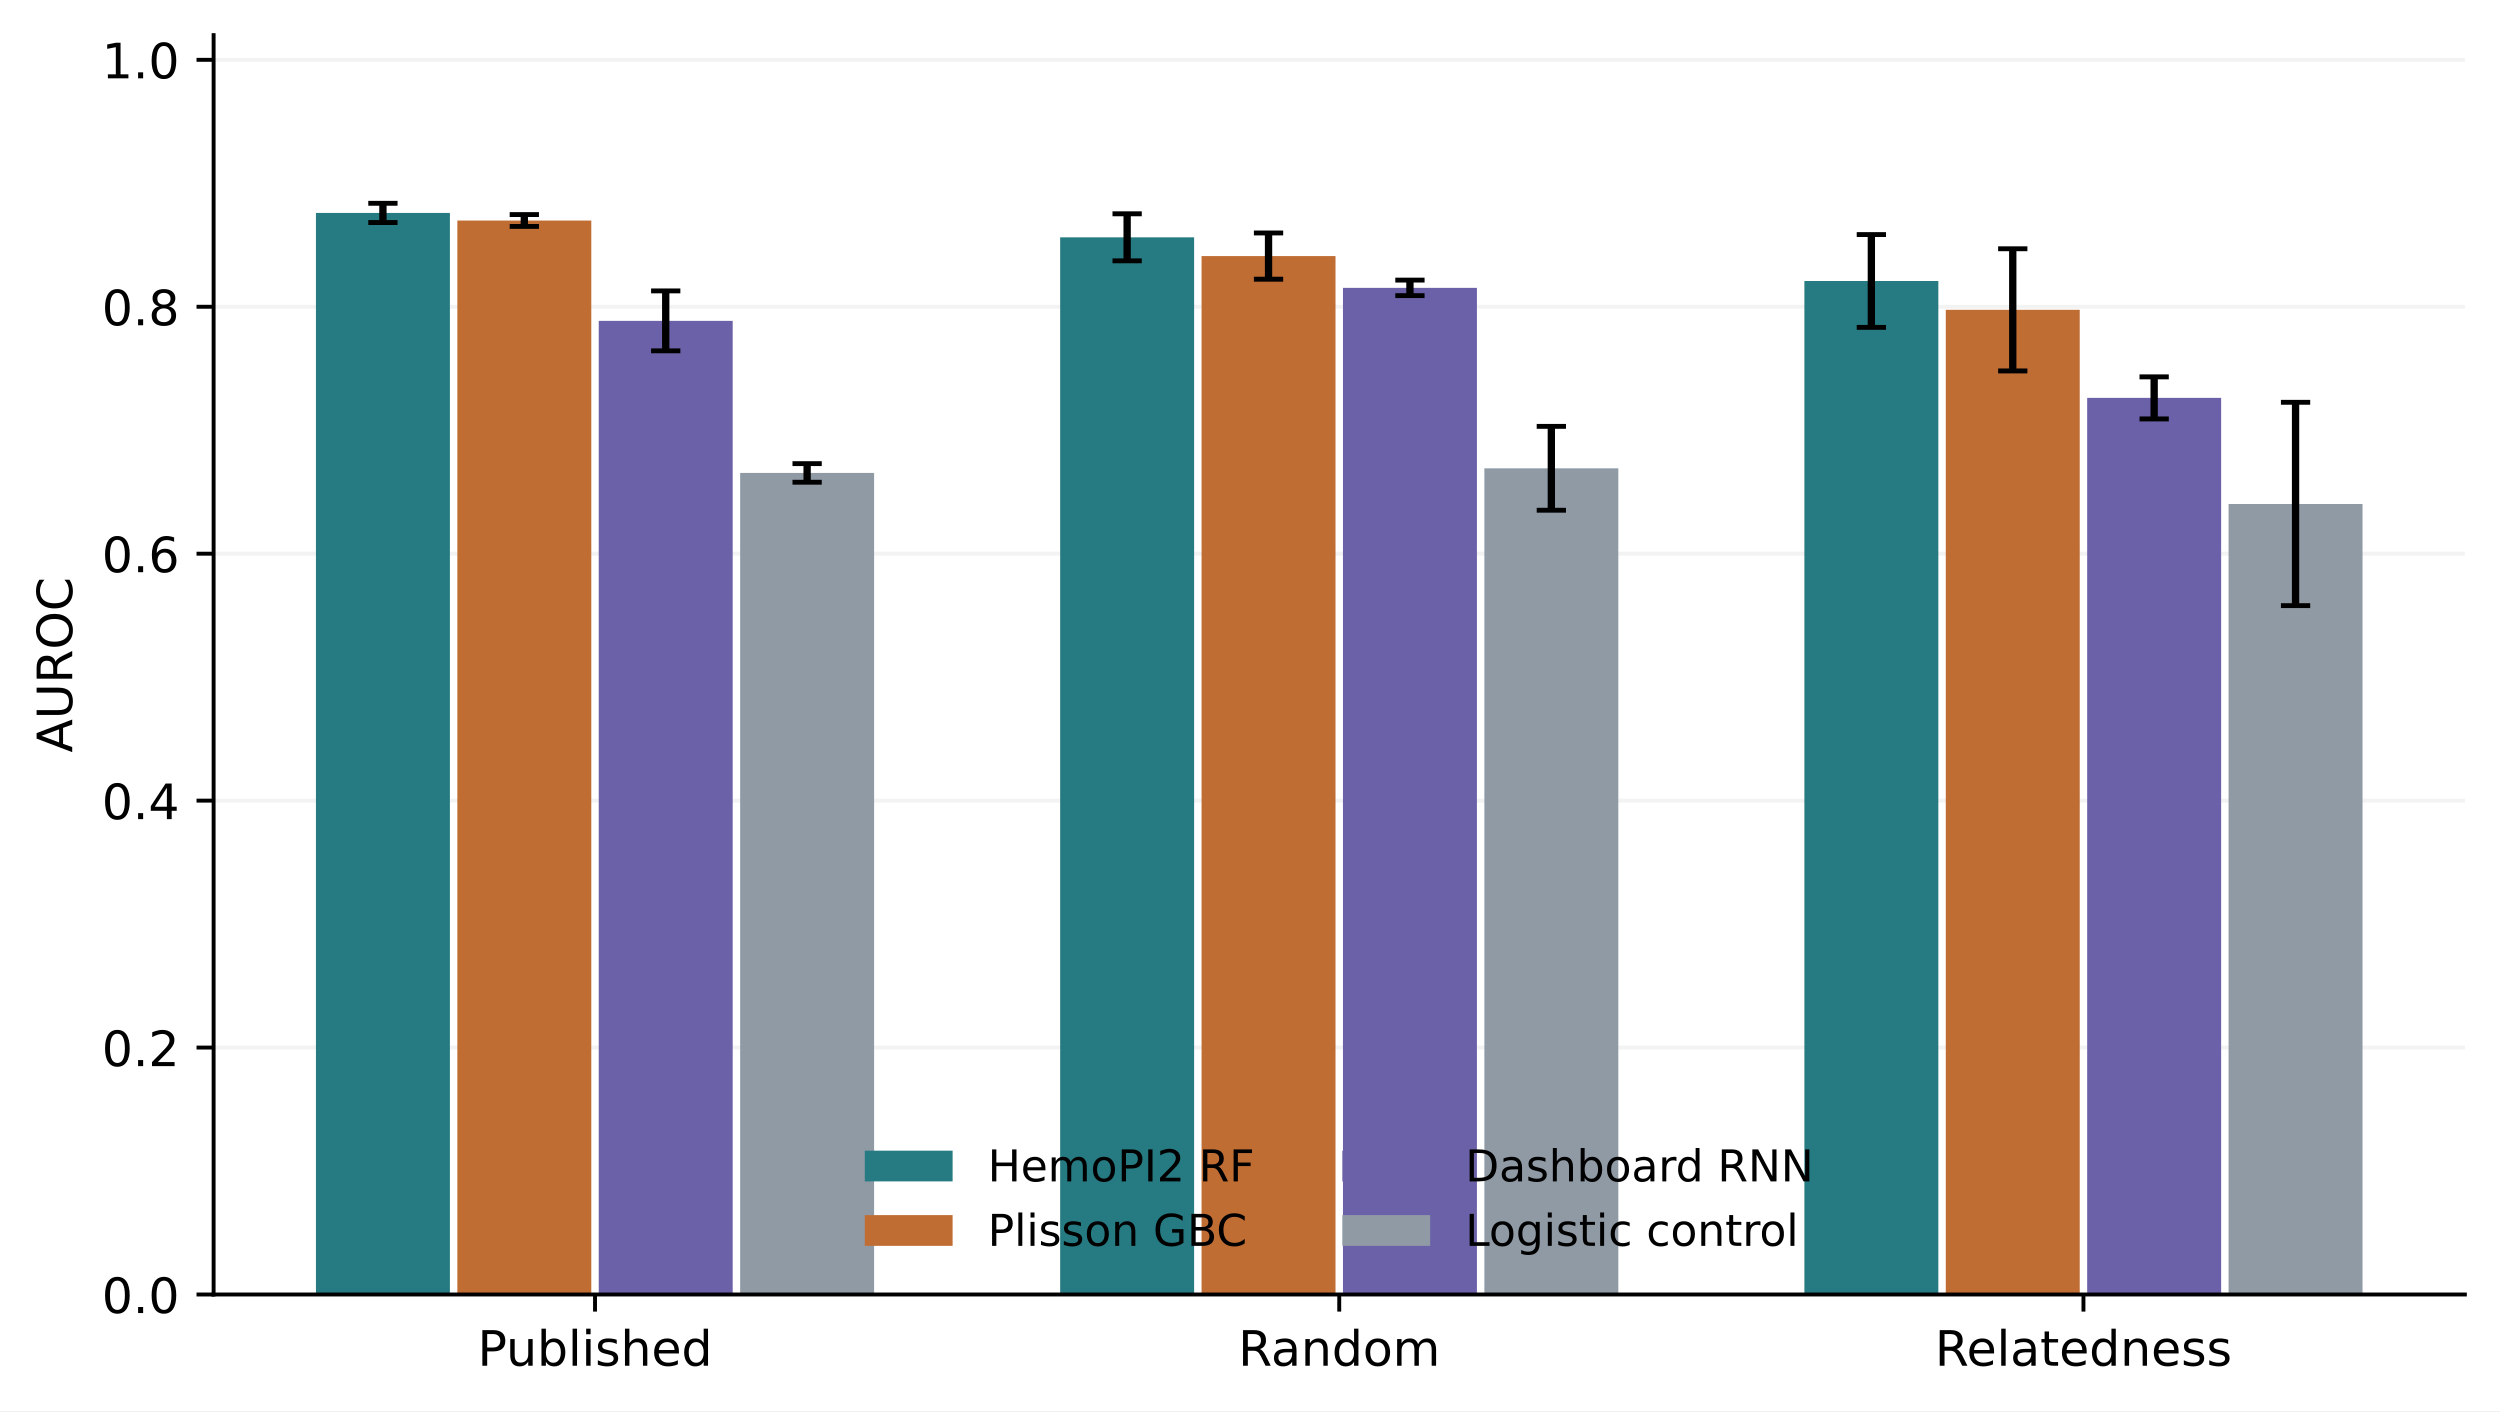
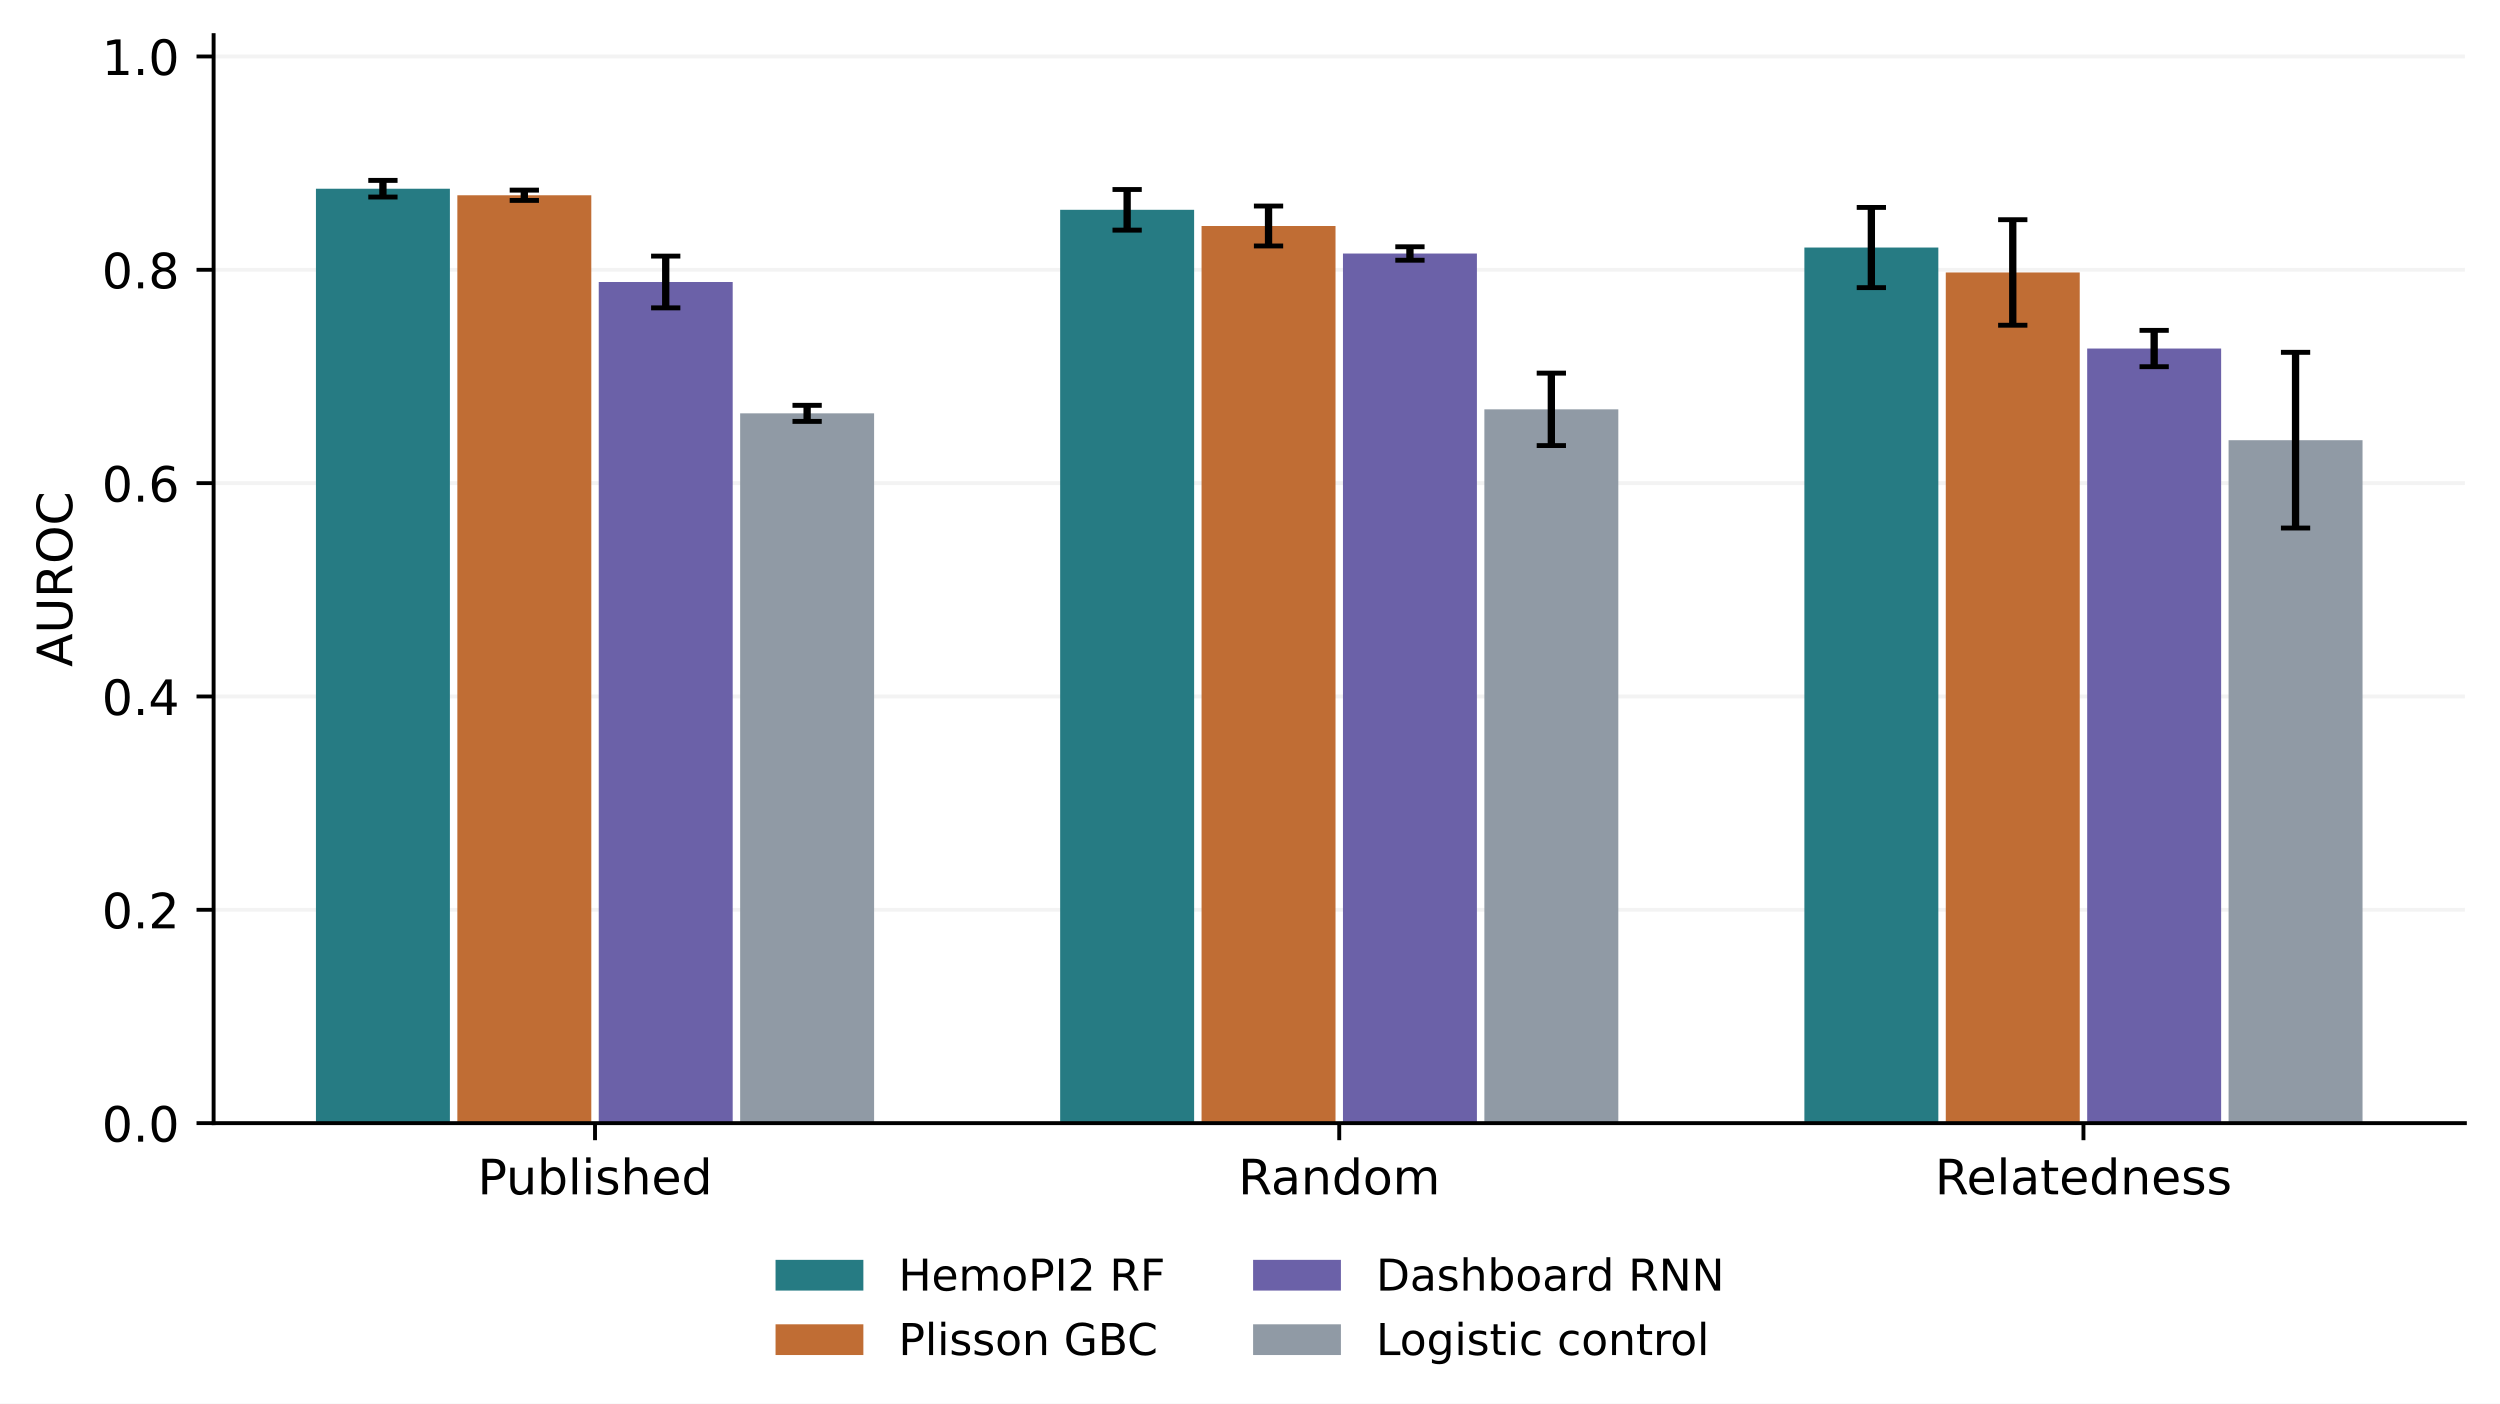
- <svg xmlns="http://www.w3.org/2000/svg" xmlns:xlink="http://www.w3.org/1999/xlink" width="512.4pt" height="289.2pt" viewBox="0 0 512.4 289.2" version="1.1">
+ <svg xmlns="http://www.w3.org/2000/svg" xmlns:xlink="http://www.w3.org/1999/xlink" width="512.4pt" height="287.7pt" viewBox="0 0 512.4 287.7" version="1.1">
  <defs>
    <style type="text/css">*{stroke-linejoin: round; stroke-linecap: butt}</style>
  </defs>
  <g id="figure_1">
    <g id="patch_1">
-       <path d="M 0 289.2  L 512.4 289.2  L 512.4 0  L 0 0  z " style="fill: #ffffff" />
+       <path d="M 0 287.7  L 512.4 287.7  L 512.4 0  L 0 0  z " style="fill: #ffffff" />
    </g>
    <g id="axes_1">
      <g id="patch_2">
-         <path d="M 43.781 265.321  L 505.2 265.321  L 505.2 7.2  L 43.781 7.2  z " style="fill: #ffffff" />
+         <path d="M 43.781 230.2  L 505.2 230.2  L 505.2 7.2  L 43.781 7.2  z " style="fill: #ffffff" />
      </g>
      <g id="matplotlib.axis_1">
        <g id="xtick_1">
          <g id="line2d_1">
            <defs>
-               <path id="m9b5aafe253" d="M 0 0  L 0 3.5  " style="stroke: #000000; stroke-width: 0.8" />
+               <path id="mbf2458aeb0" d="M 0 0  L 0 3.5  " style="stroke: #000000; stroke-width: 0.8" />
            </defs>
            <g>
-               <use xlink:href="#m9b5aafe253" x="121.955" y="265.321" style="stroke: #000000; stroke-width: 0.8" />
+               <use xlink:href="#mbf2458aeb0" x="121.955" y="230.2" style="stroke: #000000; stroke-width: 0.8" />
            </g>
          </g>
          <g id="text_1">
-             <text style="font-size: 10px; font-family: 'DejaVu Sans'; text-anchor: middle" x="121.955" y="279.92" transform="rotate(-0 121.9554 279.9198)">Published</text>
+             <text style="font-size: 10px; font-family: 'DejaVu Sans'; text-anchor: middle" x="121.955" y="244.799" transform="rotate(-0 121.9554 244.7987)">Published</text>
          </g>
        </g>
        <g id="xtick_2">
          <g id="line2d_2">
            <g>
-               <use xlink:href="#m9b5aafe253" x="274.49" y="265.321" style="stroke: #000000; stroke-width: 0.8" />
+               <use xlink:href="#mbf2458aeb0" x="274.49" y="230.2" style="stroke: #000000; stroke-width: 0.8" />
            </g>
          </g>
          <g id="text_2">
-             <text style="font-size: 10px; font-family: 'DejaVu Sans'; text-anchor: middle" x="274.49" y="279.92" transform="rotate(-0 274.4904 279.9198)">Random</text>
+             <text style="font-size: 10px; font-family: 'DejaVu Sans'; text-anchor: middle" x="274.49" y="244.799" transform="rotate(-0 274.4904 244.7987)">Random</text>
          </g>
        </g>
        <g id="xtick_3">
          <g id="line2d_3">
            <g>
-               <use xlink:href="#m9b5aafe253" x="427.025" y="265.321" style="stroke: #000000; stroke-width: 0.8" />
+               <use xlink:href="#mbf2458aeb0" x="427.025" y="230.2" style="stroke: #000000; stroke-width: 0.8" />
            </g>
          </g>
          <g id="text_3">
-             <text style="font-size: 10px; font-family: 'DejaVu Sans'; text-anchor: middle" x="427.025" y="279.92" transform="rotate(-0 427.0254 279.9198)">Relatedness</text>
+             <text style="font-size: 10px; font-family: 'DejaVu Sans'; text-anchor: middle" x="427.025" y="244.799" transform="rotate(-0 427.0254 244.7987)">Relatedness</text>
          </g>
        </g>
      </g>
      <g id="matplotlib.axis_2">
        <g id="ytick_1">
          <g id="line2d_4">
-             <path d="M 43.781 265.321  L 505.2 265.321  " clip-path="url(#pde2c276569)" style="fill: none; stroke: #b0b0b0; stroke-opacity: 0.16; stroke-width: 0.8; stroke-linecap: square" />
+             <path d="M 43.781 230.2  L 505.2 230.2  " clip-path="url(#pda7212dc61)" style="fill: none; stroke: #b0b0b0; stroke-opacity: 0.16; stroke-width: 0.8; stroke-linecap: square" />
          </g>
          <g id="line2d_5">
            <defs>
-               <path id="m88d2bbbf37" d="M 0 0  L -3.5 0  " style="stroke: #000000; stroke-width: 0.8" />
+               <path id="md257d7e102" d="M 0 0  L -3.5 0  " style="stroke: #000000; stroke-width: 0.8" />
            </defs>
            <g>
-               <use xlink:href="#m88d2bbbf37" x="43.781" y="265.321" style="stroke: #000000; stroke-width: 0.8" />
+               <use xlink:href="#md257d7e102" x="43.781" y="230.2" style="stroke: #000000; stroke-width: 0.8" />
            </g>
          </g>
          <g id="text_4">
-             <text style="font-size: 10px; font-family: 'DejaVu Sans'; text-anchor: end" x="36.781" y="269.121" transform="rotate(-0 36.78125 269.1206)">0.0</text>
+             <text style="font-size: 10px; font-family: 'DejaVu Sans'; text-anchor: end" x="36.781" y="234" transform="rotate(-0 36.78125 233.9995)">0.0</text>
          </g>
        </g>
        <g id="ytick_2">
          <g id="line2d_6">
-             <path d="M 43.781 214.709  L 505.2 214.709  " clip-path="url(#pde2c276569)" style="fill: none; stroke: #b0b0b0; stroke-opacity: 0.16; stroke-width: 0.8; stroke-linecap: square" />
+             <path d="M 43.781 186.475  L 505.2 186.475  " clip-path="url(#pda7212dc61)" style="fill: none; stroke: #b0b0b0; stroke-opacity: 0.16; stroke-width: 0.8; stroke-linecap: square" />
          </g>
          <g id="line2d_7">
            <g>
-               <use xlink:href="#m88d2bbbf37" x="43.781" y="214.709" style="stroke: #000000; stroke-width: 0.8" />
+               <use xlink:href="#md257d7e102" x="43.781" y="186.475" style="stroke: #000000; stroke-width: 0.8" />
            </g>
          </g>
          <g id="text_5">
-             <text style="font-size: 10px; font-family: 'DejaVu Sans'; text-anchor: end" x="36.781" y="218.509" transform="rotate(-0 36.78125 218.5086)">0.2</text>
+             <text style="font-size: 10px; font-family: 'DejaVu Sans'; text-anchor: end" x="36.781" y="190.274" transform="rotate(-0 36.78125 190.274)">0.2</text>
          </g>
        </g>
        <g id="ytick_3">
          <g id="line2d_8">
-             <path d="M 43.781 164.097  L 505.2 164.097  " clip-path="url(#pde2c276569)" style="fill: none; stroke: #b0b0b0; stroke-opacity: 0.16; stroke-width: 0.8; stroke-linecap: square" />
+             <path d="M 43.781 142.749  L 505.2 142.749  " clip-path="url(#pda7212dc61)" style="fill: none; stroke: #b0b0b0; stroke-opacity: 0.16; stroke-width: 0.8; stroke-linecap: square" />
          </g>
          <g id="line2d_9">
            <g>
-               <use xlink:href="#m88d2bbbf37" x="43.781" y="164.097" style="stroke: #000000; stroke-width: 0.8" />
+               <use xlink:href="#md257d7e102" x="43.781" y="142.749" style="stroke: #000000; stroke-width: 0.8" />
            </g>
          </g>
          <g id="text_6">
-             <text style="font-size: 10px; font-family: 'DejaVu Sans'; text-anchor: end" x="36.781" y="167.897" transform="rotate(-0 36.78125 167.8965)">0.4</text>
+             <text style="font-size: 10px; font-family: 'DejaVu Sans'; text-anchor: end" x="36.781" y="146.548" transform="rotate(-0 36.78125 146.5484)">0.4</text>
          </g>
        </g>
        <g id="ytick_4">
          <g id="line2d_10">
-             <path d="M 43.781 113.485  L 505.2 113.485  " clip-path="url(#pde2c276569)" style="fill: none; stroke: #b0b0b0; stroke-opacity: 0.16; stroke-width: 0.8; stroke-linecap: square" />
+             <path d="M 43.781 99.024  L 505.2 99.024  " clip-path="url(#pda7212dc61)" style="fill: none; stroke: #b0b0b0; stroke-opacity: 0.16; stroke-width: 0.8; stroke-linecap: square" />
          </g>
          <g id="line2d_11">
            <g>
-               <use xlink:href="#m88d2bbbf37" x="43.781" y="113.485" style="stroke: #000000; stroke-width: 0.8" />
+               <use xlink:href="#md257d7e102" x="43.781" y="99.024" style="stroke: #000000; stroke-width: 0.8" />
            </g>
          </g>
          <g id="text_7">
-             <text style="font-size: 10px; font-family: 'DejaVu Sans'; text-anchor: end" x="36.781" y="117.284" transform="rotate(-0 36.78125 117.2845)">0.6</text>
+             <text style="font-size: 10px; font-family: 'DejaVu Sans'; text-anchor: end" x="36.781" y="102.823" transform="rotate(-0 36.78125 102.8229)">0.6</text>
          </g>
        </g>
        <g id="ytick_5">
          <g id="line2d_12">
-             <path d="M 43.781 62.873  L 505.2 62.873  " clip-path="url(#pde2c276569)" style="fill: none; stroke: #b0b0b0; stroke-opacity: 0.16; stroke-width: 0.8; stroke-linecap: square" />
+             <path d="M 43.781 55.298  L 505.2 55.298  " clip-path="url(#pda7212dc61)" style="fill: none; stroke: #b0b0b0; stroke-opacity: 0.16; stroke-width: 0.8; stroke-linecap: square" />
          </g>
          <g id="line2d_13">
            <g>
-               <use xlink:href="#m88d2bbbf37" x="43.781" y="62.873" style="stroke: #000000; stroke-width: 0.8" />
+               <use xlink:href="#md257d7e102" x="43.781" y="55.298" style="stroke: #000000; stroke-width: 0.8" />
            </g>
          </g>
          <g id="text_8">
-             <text style="font-size: 10px; font-family: 'DejaVu Sans'; text-anchor: end" x="36.781" y="66.672" transform="rotate(-0 36.78125 66.67246)">0.8</text>
+             <text style="font-size: 10px; font-family: 'DejaVu Sans'; text-anchor: end" x="36.781" y="59.097" transform="rotate(-0 36.78125 59.09732)">0.8</text>
          </g>
        </g>
        <g id="ytick_6">
          <g id="line2d_14">
-             <path d="M 43.781 12.261  L 505.2 12.261  " clip-path="url(#pde2c276569)" style="fill: none; stroke: #b0b0b0; stroke-opacity: 0.16; stroke-width: 0.8; stroke-linecap: square" />
+             <path d="M 43.781 11.573  L 505.2 11.573  " clip-path="url(#pda7212dc61)" style="fill: none; stroke: #b0b0b0; stroke-opacity: 0.16; stroke-width: 0.8; stroke-linecap: square" />
          </g>
          <g id="line2d_15">
            <g>
-               <use xlink:href="#m88d2bbbf37" x="43.781" y="12.261" style="stroke: #000000; stroke-width: 0.8" />
+               <use xlink:href="#md257d7e102" x="43.781" y="11.573" style="stroke: #000000; stroke-width: 0.8" />
            </g>
          </g>
          <g id="text_9">
-             <text style="font-size: 10px; font-family: 'DejaVu Sans'; text-anchor: end" x="36.781" y="16.06" transform="rotate(-0 36.78125 16.06042)">1.0</text>
+             <text style="font-size: 10px; font-family: 'DejaVu Sans'; text-anchor: end" x="36.781" y="15.372" transform="rotate(-0 36.78125 15.37177)">1.0</text>
          </g>
        </g>
        <g id="text_10">
-           <text style="font-size: 10px; font-family: 'DejaVu Sans'; text-anchor: middle" x="14.798" y="136.261" transform="rotate(-90 14.79844 136.2607)">AUROC</text>
+           <text style="font-size: 10px; font-family: 'DejaVu Sans'; text-anchor: middle" x="14.798" y="118.7" transform="rotate(-90 14.79844 118.7001)">AUROC</text>
        </g>
      </g>
      <g id="patch_3">
-         <path d="M 64.755 265.321  L 92.211 265.321  L 92.211 43.637  L 64.755 43.637  z " clip-path="url(#pde2c276569)" style="fill: #267b83" />
+         <path d="M 64.755 230.2  L 92.211 230.2  L 92.211 38.679  L 64.755 38.679  z " clip-path="url(#pda7212dc61)" style="fill: #267b83" />
      </g>
      <g id="patch_4">
-         <path d="M 217.29 265.321  L 244.746 265.321  L 244.746 48.641  L 217.29 48.641  z " clip-path="url(#pde2c276569)" style="fill: #267b83" />
+         <path d="M 217.29 230.2  L 244.746 230.2  L 244.746 43.002  L 217.29 43.002  z " clip-path="url(#pda7212dc61)" style="fill: #267b83" />
      </g>
      <g id="patch_5">
-         <path d="M 369.825 265.321  L 397.281 265.321  L 397.281 57.589  L 369.825 57.589  z " clip-path="url(#pde2c276569)" style="fill: #267b83" />
+         <path d="M 369.825 230.2  L 397.281 230.2  L 397.281 50.733  L 369.825 50.733  z " clip-path="url(#pda7212dc61)" style="fill: #267b83" />
      </g>
      <g id="patch_6">
-         <path d="M 93.736 265.321  L 121.193 265.321  L 121.193 45.194  L 93.736 45.194  z " clip-path="url(#pde2c276569)" style="fill: #c06d34" />
+         <path d="M 93.736 230.2  L 121.193 230.2  L 121.193 40.024  L 93.736 40.024  z " clip-path="url(#pda7212dc61)" style="fill: #c06d34" />
      </g>
      <g id="patch_7">
-         <path d="M 246.271 265.321  L 273.728 265.321  L 273.728 52.487  L 246.271 52.487  z " clip-path="url(#pde2c276569)" style="fill: #c06d34" />
+         <path d="M 246.271 230.2  L 273.728 230.2  L 273.728 46.325  L 246.271 46.325  z " clip-path="url(#pda7212dc61)" style="fill: #c06d34" />
      </g>
      <g id="patch_8">
-         <path d="M 398.806 265.321  L 426.263 265.321  L 426.263 63.503  L 398.806 63.503  z " clip-path="url(#pde2c276569)" style="fill: #c06d34" />
+         <path d="M 398.806 230.2  L 426.263 230.2  L 426.263 55.842  L 398.806 55.842  z " clip-path="url(#pda7212dc61)" style="fill: #c06d34" />
      </g>
      <g id="patch_9">
-         <path d="M 122.718 265.321  L 150.174 265.321  L 150.174 65.765  L 122.718 65.765  z " clip-path="url(#pde2c276569)" style="fill: #6b61a8" />
+         <path d="M 122.718 230.2  L 150.174 230.2  L 150.174 57.796  L 122.718 57.796  z " clip-path="url(#pda7212dc61)" style="fill: #6b61a8" />
      </g>
      <g id="patch_10">
-         <path d="M 275.253 265.321  L 302.709 265.321  L 302.709 59.006  L 275.253 59.006  z " clip-path="url(#pde2c276569)" style="fill: #6b61a8" />
+         <path d="M 275.253 230.2  L 302.709 230.2  L 302.709 51.957  L 275.253 51.957  z " clip-path="url(#pda7212dc61)" style="fill: #6b61a8" />
      </g>
      <g id="patch_11">
-         <path d="M 427.788 265.321  L 455.244 265.321  L 455.244 81.553  L 427.788 81.553  z " clip-path="url(#pde2c276569)" style="fill: #6b61a8" />
+         <path d="M 427.788 230.2  L 455.244 230.2  L 455.244 71.436  L 427.788 71.436  z " clip-path="url(#pda7212dc61)" style="fill: #6b61a8" />
      </g>
      <g id="patch_12">
-         <path d="M 151.7 265.321  L 179.156 265.321  L 179.156 96.932  L 151.7 96.932  z " clip-path="url(#pde2c276569)" style="fill: #909aa5" />
+         <path d="M 151.7 230.2  L 179.156 230.2  L 179.156 84.723  L 151.7 84.723  z " clip-path="url(#pda7212dc61)" style="fill: #909aa5" />
      </g>
      <g id="patch_13">
-         <path d="M 304.235 265.321  L 331.691 265.321  L 331.691 95.983  L 304.235 95.983  z " clip-path="url(#pde2c276569)" style="fill: #909aa5" />
+         <path d="M 304.235 230.2  L 331.691 230.2  L 331.691 83.903  L 304.235 83.903  z " clip-path="url(#pda7212dc61)" style="fill: #909aa5" />
      </g>
      <g id="patch_14">
-         <path d="M 456.77 265.321  L 484.226 265.321  L 484.226 103.294  L 456.77 103.294  z " clip-path="url(#pde2c276569)" style="fill: #909aa5" />
+         <path d="M 456.77 230.2  L 484.226 230.2  L 484.226 90.219  L 456.77 90.219  z " clip-path="url(#pda7212dc61)" style="fill: #909aa5" />
      </g>
      <g id="LineCollection_1">
-         <path d="M 78.483 45.609  L 78.483 41.664  " clip-path="url(#pde2c276569)" style="fill: none; stroke: #000000; stroke-width: 1.5" />
-         <path d="M 231.018 53.463  L 231.018 43.819  " clip-path="url(#pde2c276569)" style="fill: none; stroke: #000000; stroke-width: 1.5" />
-         <path d="M 383.553 67.101  L 383.553 48.077  " clip-path="url(#pde2c276569)" style="fill: none; stroke: #000000; stroke-width: 1.5" />
+         <path d="M 78.483 40.383  L 78.483 36.975  " clip-path="url(#pda7212dc61)" style="fill: none; stroke: #000000; stroke-width: 1.5" />
+         <path d="M 231.018 47.168  L 231.018 38.836  " clip-path="url(#pda7212dc61)" style="fill: none; stroke: #000000; stroke-width: 1.5" />
+         <path d="M 383.553 58.951  L 383.553 42.515  " clip-path="url(#pda7212dc61)" style="fill: none; stroke: #000000; stroke-width: 1.5" />
      </g>
      <g id="line2d_16">
        <defs>
-           <path id="me22feb3b0e" d="M 3 0  L -3 -0  " style="stroke: #000000" />
+           <path id="m2f7903a13a" d="M 3 0  L -3 -0  " style="stroke: #000000" />
        </defs>
-         <g clip-path="url(#pde2c276569)">
-           <use xlink:href="#me22feb3b0e" x="78.483" y="45.609" style="stroke: #000000" />
-           <use xlink:href="#me22feb3b0e" x="231.018" y="53.463" style="stroke: #000000" />
-           <use xlink:href="#me22feb3b0e" x="383.553" y="67.101" style="stroke: #000000" />
+         <g clip-path="url(#pda7212dc61)">
+           <use xlink:href="#m2f7903a13a" x="78.483" y="40.383" style="stroke: #000000" />
+           <use xlink:href="#m2f7903a13a" x="231.018" y="47.168" style="stroke: #000000" />
+           <use xlink:href="#m2f7903a13a" x="383.553" y="58.951" style="stroke: #000000" />
        </g>
      </g>
      <g id="line2d_17">
-         <g clip-path="url(#pde2c276569)">
-           <use xlink:href="#me22feb3b0e" x="78.483" y="41.664" style="stroke: #000000" />
-           <use xlink:href="#me22feb3b0e" x="231.018" y="43.819" style="stroke: #000000" />
-           <use xlink:href="#me22feb3b0e" x="383.553" y="48.077" style="stroke: #000000" />
+         <g clip-path="url(#pda7212dc61)">
+           <use xlink:href="#m2f7903a13a" x="78.483" y="36.975" style="stroke: #000000" />
+           <use xlink:href="#m2f7903a13a" x="231.018" y="38.836" style="stroke: #000000" />
+           <use xlink:href="#m2f7903a13a" x="383.553" y="42.515" style="stroke: #000000" />
        </g>
      </g>
      <g id="LineCollection_2">
-         <path d="M 107.465 46.414  L 107.465 43.974  " clip-path="url(#pde2c276569)" style="fill: none; stroke: #000000; stroke-width: 1.5" />
-         <path d="M 260 57.225  L 260 47.749  " clip-path="url(#pde2c276569)" style="fill: none; stroke: #000000; stroke-width: 1.5" />
-         <path d="M 412.535 76.025  L 412.535 50.982  " clip-path="url(#pde2c276569)" style="fill: none; stroke: #000000; stroke-width: 1.5" />
+         <path d="M 107.465 41.079  L 107.465 38.97  " clip-path="url(#pda7212dc61)" style="fill: none; stroke: #000000; stroke-width: 1.5" />
+         <path d="M 260 50.418  L 260 42.232  " clip-path="url(#pda7212dc61)" style="fill: none; stroke: #000000; stroke-width: 1.5" />
+         <path d="M 412.535 66.66  L 412.535 45.025  " clip-path="url(#pda7212dc61)" style="fill: none; stroke: #000000; stroke-width: 1.5" />
      </g>
      <g id="line2d_18">
-         <g clip-path="url(#pde2c276569)">
-           <use xlink:href="#me22feb3b0e" x="107.465" y="46.414" style="stroke: #000000" />
-           <use xlink:href="#me22feb3b0e" x="260" y="57.225" style="stroke: #000000" />
-           <use xlink:href="#me22feb3b0e" x="412.535" y="76.025" style="stroke: #000000" />
+         <g clip-path="url(#pda7212dc61)">
+           <use xlink:href="#m2f7903a13a" x="107.465" y="41.079" style="stroke: #000000" />
+           <use xlink:href="#m2f7903a13a" x="260" y="50.418" style="stroke: #000000" />
+           <use xlink:href="#m2f7903a13a" x="412.535" y="66.66" style="stroke: #000000" />
        </g>
      </g>
      <g id="line2d_19">
-         <g clip-path="url(#pde2c276569)">
-           <use xlink:href="#me22feb3b0e" x="107.465" y="43.974" style="stroke: #000000" />
-           <use xlink:href="#me22feb3b0e" x="260" y="47.749" style="stroke: #000000" />
-           <use xlink:href="#me22feb3b0e" x="412.535" y="50.982" style="stroke: #000000" />
+         <g clip-path="url(#pda7212dc61)">
+           <use xlink:href="#m2f7903a13a" x="107.465" y="38.97" style="stroke: #000000" />
+           <use xlink:href="#m2f7903a13a" x="260" y="42.232" style="stroke: #000000" />
+           <use xlink:href="#m2f7903a13a" x="412.535" y="45.025" style="stroke: #000000" />
        </g>
      </g>
      <g id="LineCollection_3">
-         <path d="M 136.446 71.904  L 136.446 59.626  " clip-path="url(#pde2c276569)" style="fill: none; stroke: #000000; stroke-width: 1.5" />
-         <path d="M 288.981 60.598  L 288.981 57.414  " clip-path="url(#pde2c276569)" style="fill: none; stroke: #000000; stroke-width: 1.5" />
-         <path d="M 441.516 85.864  L 441.516 77.243  " clip-path="url(#pde2c276569)" style="fill: none; stroke: #000000; stroke-width: 1.5" />
+         <path d="M 136.446 63.1  L 136.446 52.493  " clip-path="url(#pda7212dc61)" style="fill: none; stroke: #000000; stroke-width: 1.5" />
+         <path d="M 288.981 53.333  L 288.981 50.581  " clip-path="url(#pda7212dc61)" style="fill: none; stroke: #000000; stroke-width: 1.5" />
+         <path d="M 441.516 75.16  L 441.516 67.712  " clip-path="url(#pda7212dc61)" style="fill: none; stroke: #000000; stroke-width: 1.5" />
      </g>
      <g id="line2d_20">
-         <g clip-path="url(#pde2c276569)">
-           <use xlink:href="#me22feb3b0e" x="136.446" y="71.904" style="stroke: #000000" />
-           <use xlink:href="#me22feb3b0e" x="288.981" y="60.598" style="stroke: #000000" />
-           <use xlink:href="#me22feb3b0e" x="441.516" y="85.864" style="stroke: #000000" />
+         <g clip-path="url(#pda7212dc61)">
+           <use xlink:href="#m2f7903a13a" x="136.446" y="63.1" style="stroke: #000000" />
+           <use xlink:href="#m2f7903a13a" x="288.981" y="53.333" style="stroke: #000000" />
+           <use xlink:href="#m2f7903a13a" x="441.516" y="75.16" style="stroke: #000000" />
        </g>
      </g>
      <g id="line2d_21">
-         <g clip-path="url(#pde2c276569)">
-           <use xlink:href="#me22feb3b0e" x="136.446" y="59.626" style="stroke: #000000" />
-           <use xlink:href="#me22feb3b0e" x="288.981" y="57.414" style="stroke: #000000" />
-           <use xlink:href="#me22feb3b0e" x="441.516" y="77.243" style="stroke: #000000" />
+         <g clip-path="url(#pda7212dc61)">
+           <use xlink:href="#m2f7903a13a" x="136.446" y="52.493" style="stroke: #000000" />
+           <use xlink:href="#m2f7903a13a" x="288.981" y="50.581" style="stroke: #000000" />
+           <use xlink:href="#m2f7903a13a" x="441.516" y="67.712" style="stroke: #000000" />
        </g>
      </g>
      <g id="LineCollection_4">
-         <path d="M 165.428 98.838  L 165.428 95.027  " clip-path="url(#pde2c276569)" style="fill: none; stroke: #000000; stroke-width: 1.5" />
-         <path d="M 317.963 104.576  L 317.963 87.39  " clip-path="url(#pde2c276569)" style="fill: none; stroke: #000000; stroke-width: 1.5" />
-         <path d="M 470.498 124.135  L 470.498 82.452  " clip-path="url(#pde2c276569)" style="fill: none; stroke: #000000; stroke-width: 1.5" />
+         <path d="M 165.428 86.369  L 165.428 83.077  " clip-path="url(#pda7212dc61)" style="fill: none; stroke: #000000; stroke-width: 1.5" />
+         <path d="M 317.963 91.326  L 317.963 76.479  " clip-path="url(#pda7212dc61)" style="fill: none; stroke: #000000; stroke-width: 1.5" />
+         <path d="M 470.498 108.224  L 470.498 72.213  " clip-path="url(#pda7212dc61)" style="fill: none; stroke: #000000; stroke-width: 1.5" />
      </g>
      <g id="line2d_22">
-         <g clip-path="url(#pde2c276569)">
-           <use xlink:href="#me22feb3b0e" x="165.428" y="98.838" style="stroke: #000000" />
-           <use xlink:href="#me22feb3b0e" x="317.963" y="104.576" style="stroke: #000000" />
-           <use xlink:href="#me22feb3b0e" x="470.498" y="124.135" style="stroke: #000000" />
+         <g clip-path="url(#pda7212dc61)">
+           <use xlink:href="#m2f7903a13a" x="165.428" y="86.369" style="stroke: #000000" />
+           <use xlink:href="#m2f7903a13a" x="317.963" y="91.326" style="stroke: #000000" />
+           <use xlink:href="#m2f7903a13a" x="470.498" y="108.224" style="stroke: #000000" />
        </g>
      </g>
      <g id="line2d_23">
-         <g clip-path="url(#pde2c276569)">
-           <use xlink:href="#me22feb3b0e" x="165.428" y="95.027" style="stroke: #000000" />
-           <use xlink:href="#me22feb3b0e" x="317.963" y="87.39" style="stroke: #000000" />
-           <use xlink:href="#me22feb3b0e" x="470.498" y="82.452" style="stroke: #000000" />
+         <g clip-path="url(#pda7212dc61)">
+           <use xlink:href="#m2f7903a13a" x="165.428" y="83.077" style="stroke: #000000" />
+           <use xlink:href="#m2f7903a13a" x="317.963" y="76.479" style="stroke: #000000" />
+           <use xlink:href="#m2f7903a13a" x="470.498" y="72.213" style="stroke: #000000" />
        </g>
      </g>
      <g id="patch_15">
-         <path d="M 43.781 265.321  L 43.781 7.2  " style="fill: none; stroke: #000000; stroke-width: 0.8; stroke-linejoin: miter; stroke-linecap: square" />
+         <path d="M 43.781 230.2  L 43.781 7.2  " style="fill: none; stroke: #000000; stroke-width: 0.8; stroke-linejoin: miter; stroke-linecap: square" />
      </g>
      <g id="patch_16">
-         <path d="M 43.781 265.321  L 505.2 265.321  " style="fill: none; stroke: #000000; stroke-width: 0.8; stroke-linejoin: miter; stroke-linecap: square" />
-       </g>
-       <g id="legend_1">
-         <g id="patch_17">
-           <path d="M 177.247 242.139  L 195.247 242.139  L 195.247 235.839  L 177.247 235.839  z " style="fill: #267b83" />
-         </g>
-         <g id="text_11">
-           <text style="font-size: 9px; font-family: 'DejaVu Sans'; text-anchor: start" x="202.447" y="242.139" transform="rotate(-0 202.4468 242.1394)">HemoPI2 RF</text>
-         </g>
-         <g id="patch_18">
-           <path d="M 177.247 255.35  L 195.247 255.35  L 195.247 249.05  L 177.247 249.05  z " style="fill: #c06d34" />
-         </g>
-         <g id="text_12">
-           <text style="font-size: 9px; font-family: 'DejaVu Sans'; text-anchor: start" x="202.447" y="255.35" transform="rotate(-0 202.4468 255.3497)">Plisson GBC</text>
-         </g>
-         <g id="patch_19">
-           <path d="M 275.125 242.139  L 293.125 242.139  L 293.125 235.839  L 275.125 235.839  z " style="fill: #6b61a8" />
-         </g>
-         <g id="text_13">
-           <text style="font-size: 9px; font-family: 'DejaVu Sans'; text-anchor: start" x="300.325" y="242.139" transform="rotate(-0 300.3246 242.1394)">Dashboard RNN</text>
-         </g>
-         <g id="patch_20">
-           <path d="M 275.125 255.35  L 293.125 255.35  L 293.125 249.05  L 275.125 249.05  z " style="fill: #909aa5" />
-         </g>
-         <g id="text_14">
-           <text style="font-size: 9px; font-family: 'DejaVu Sans'; text-anchor: start" x="300.325" y="255.35" transform="rotate(-0 300.3246 255.3497)">Logistic control</text>
-         </g>
+         <path d="M 43.781 230.2  L 505.2 230.2  " style="fill: none; stroke: #000000; stroke-width: 0.8; stroke-linejoin: miter; stroke-linecap: square" />
+       </g>
+     </g>
+     <g id="legend_1">
+       <g id="patch_17">
+         <path d="M 158.956 264.518  L 176.956 264.518  L 176.956 258.218  L 158.956 258.218  z " style="fill: #267b83" />
+       </g>
+       <g id="text_11">
+         <text style="font-size: 9px; font-family: 'DejaVu Sans'; text-anchor: start" x="184.156" y="264.518" transform="rotate(-0 184.1562 264.5177)">HemoPI2 RF</text>
+       </g>
+       <g id="patch_18">
+         <path d="M 158.956 277.728  L 176.956 277.728  L 176.956 271.428  L 158.956 271.428  z " style="fill: #c06d34" />
+       </g>
+       <g id="text_12">
+         <text style="font-size: 9px; font-family: 'DejaVu Sans'; text-anchor: start" x="184.156" y="277.728" transform="rotate(-0 184.1562 277.728)">Plisson GBC</text>
+       </g>
+       <g id="patch_19">
+         <path d="M 256.834 264.518  L 274.834 264.518  L 274.834 258.218  L 256.834 258.218  z " style="fill: #6b61a8" />
+       </g>
+       <g id="text_13">
+         <text style="font-size: 9px; font-family: 'DejaVu Sans'; text-anchor: start" x="282.034" y="264.518" transform="rotate(-0 282.034 264.5177)">Dashboard RNN</text>
+       </g>
+       <g id="patch_20">
+         <path d="M 256.834 277.728  L 274.834 277.728  L 274.834 271.428  L 256.834 271.428  z " style="fill: #909aa5" />
+       </g>
+       <g id="text_14">
+         <text style="font-size: 9px; font-family: 'DejaVu Sans'; text-anchor: start" x="282.034" y="277.728" transform="rotate(-0 282.034 277.728)">Logistic control</text>
      </g>
    </g>
  </g>
  <defs>
-     <clipPath id="pde2c276569">
-       <rect x="43.781" y="7.2" width="461.418" height="258.121" />
+     <clipPath id="pda7212dc61">
+       <rect x="43.781" y="7.2" width="461.418" height="223" />
    </clipPath>
  </defs>
</svg>
